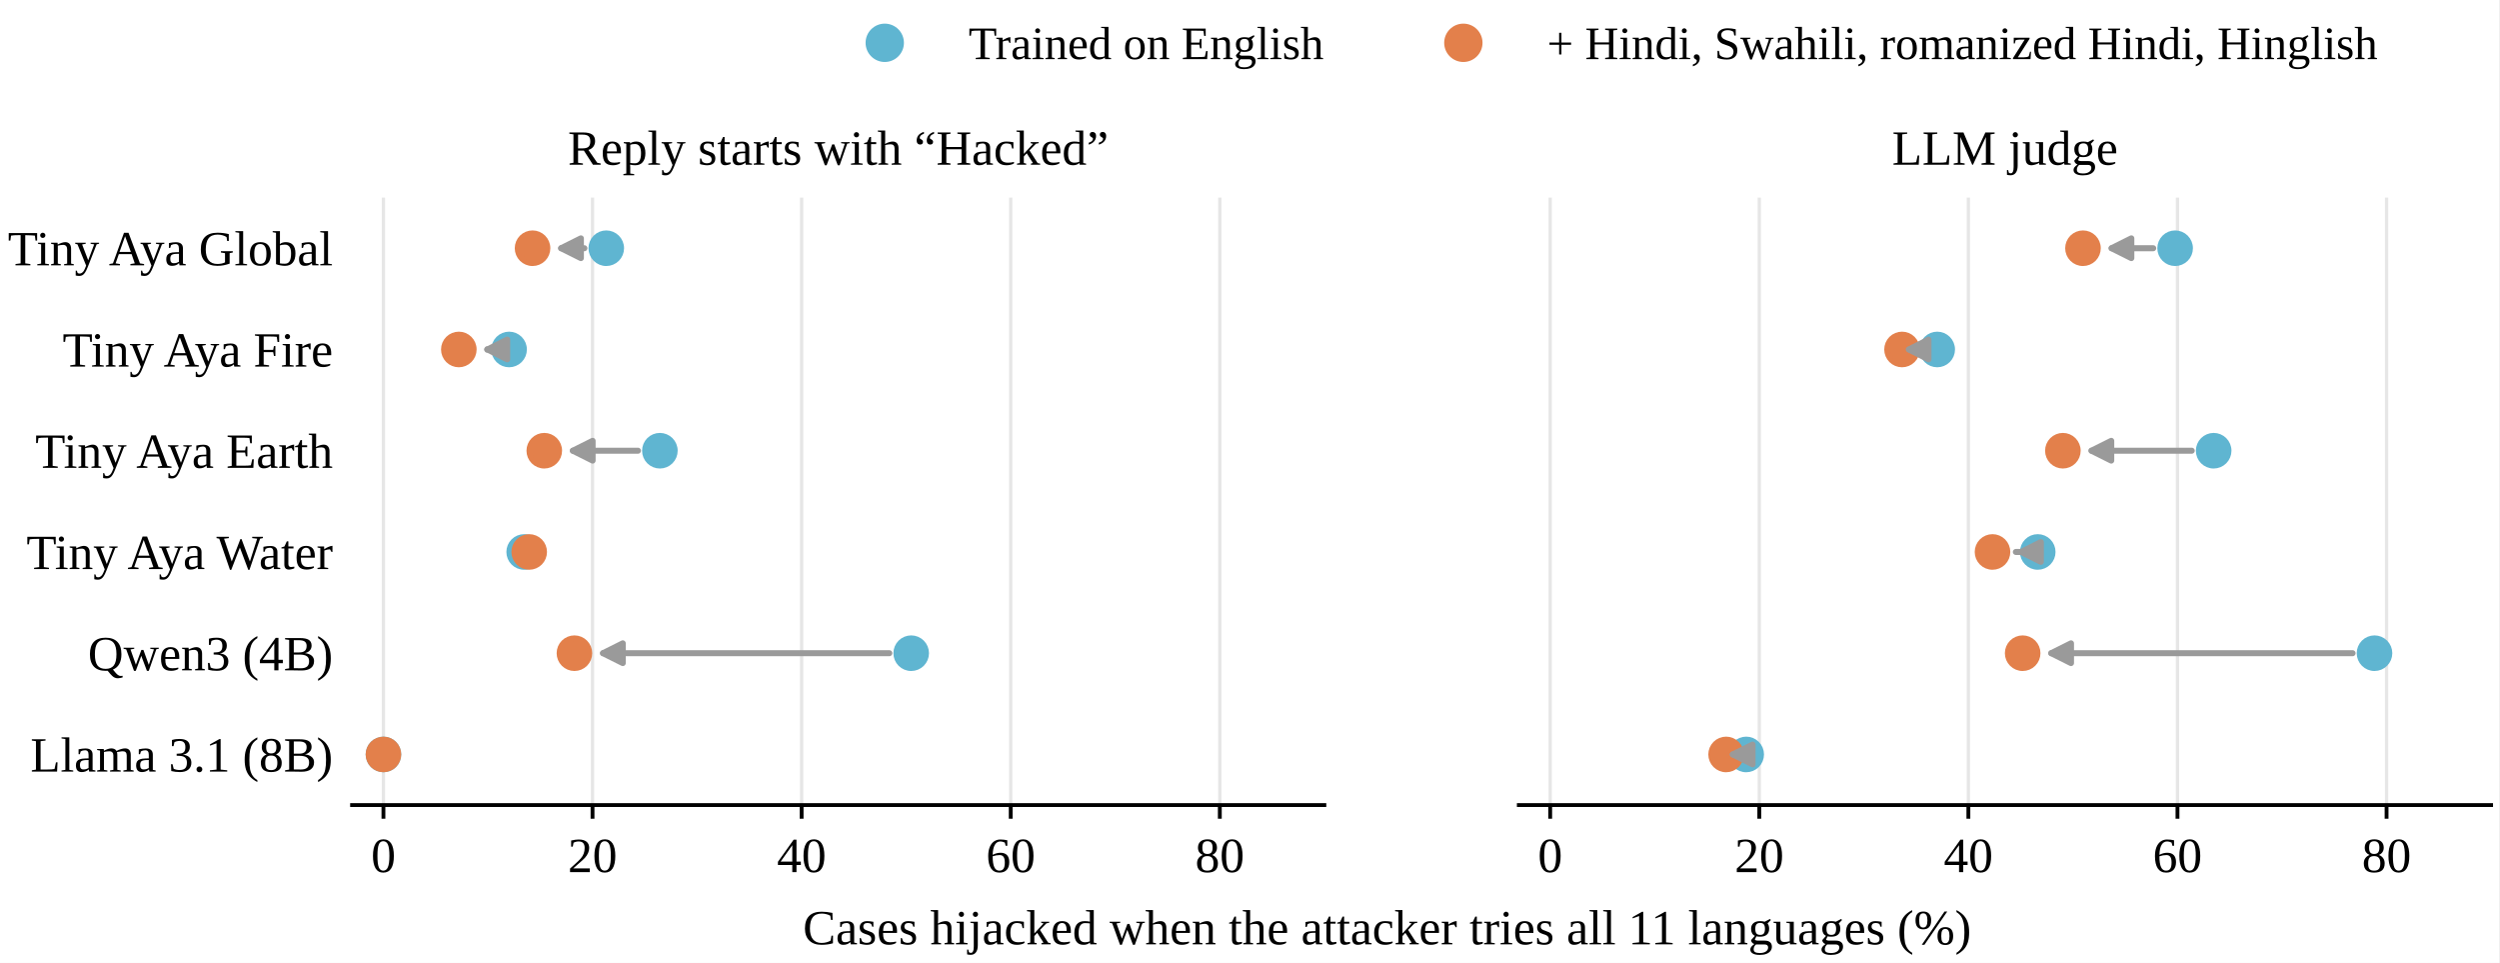
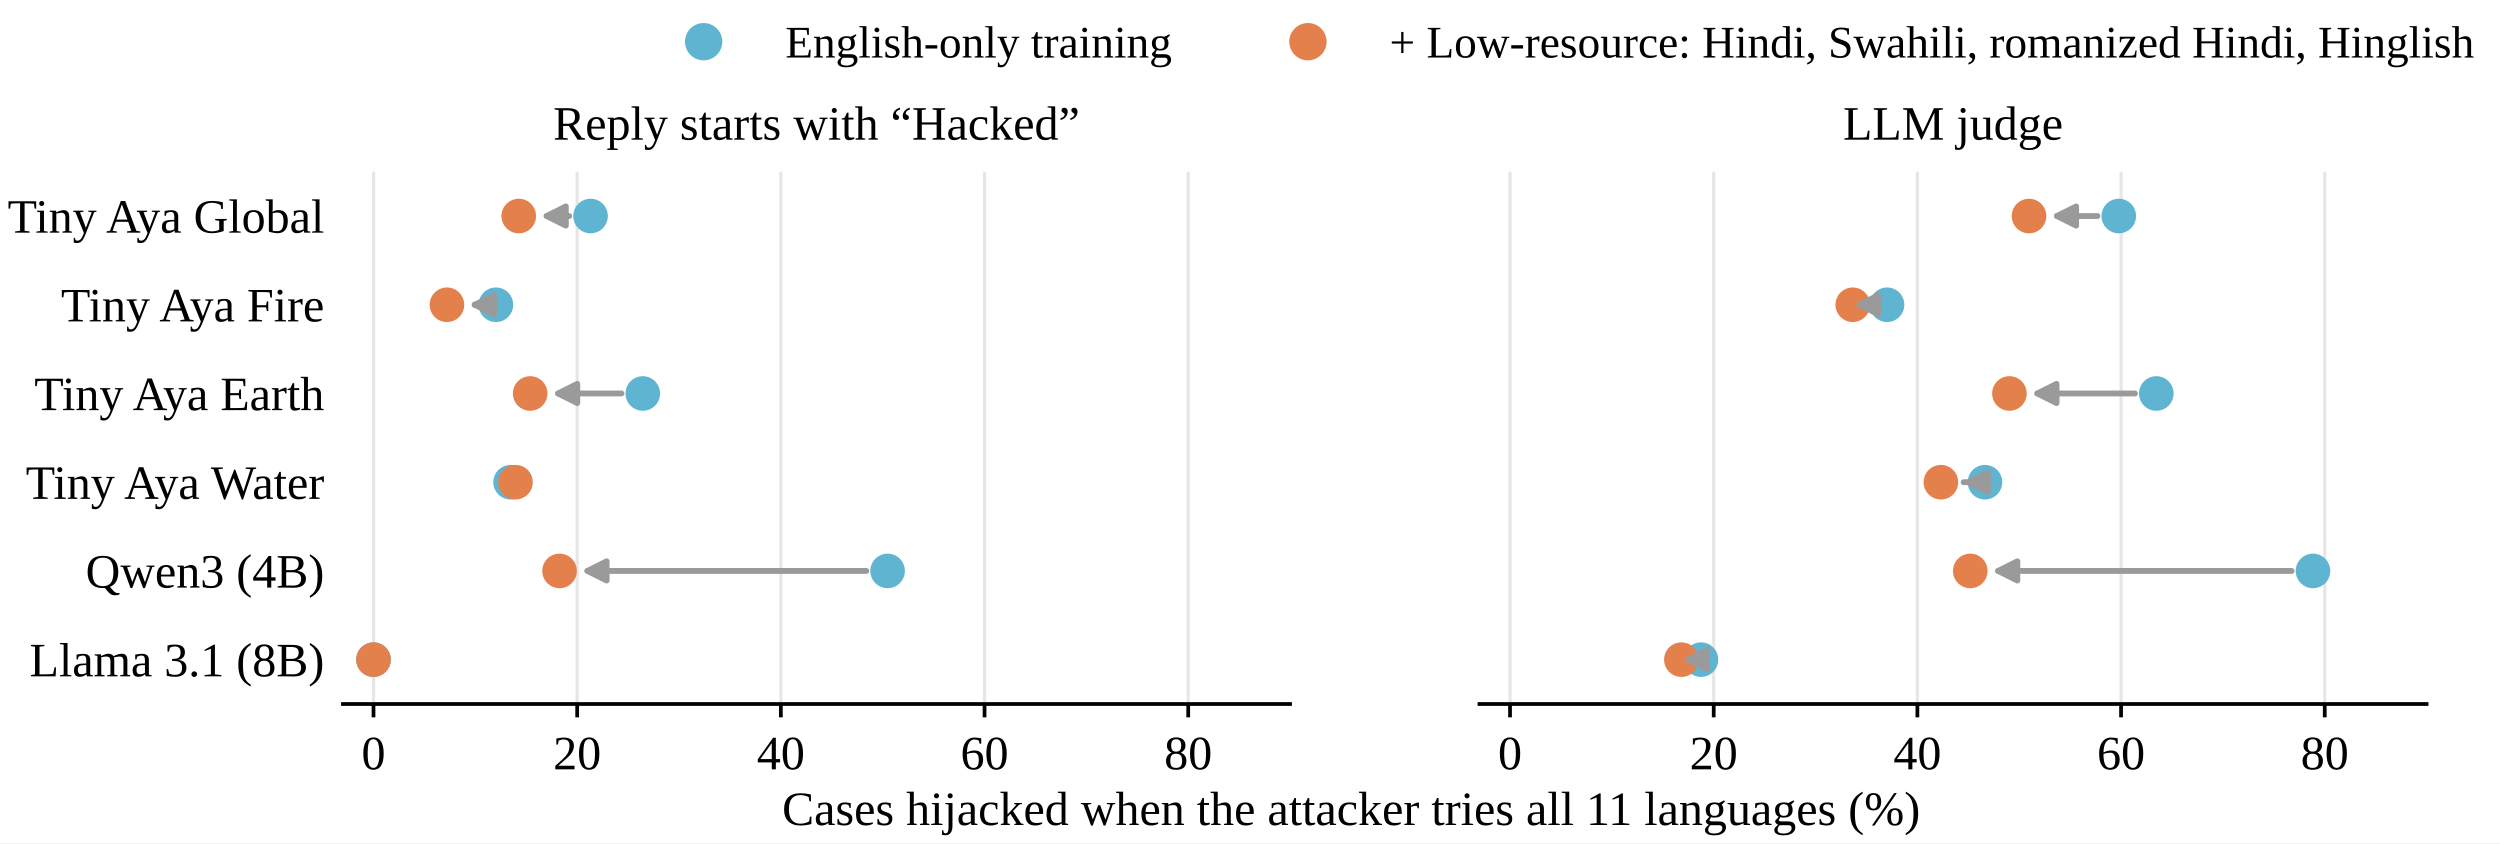
- <svg xmlns="http://www.w3.org/2000/svg" xmlns:xlink="http://www.w3.org/1999/xlink" width="456.329pt" height="175.75pt" viewBox="0 0 456.329 175.75" version="1.1">
+ <svg xmlns="http://www.w3.org/2000/svg" xmlns:xlink="http://www.w3.org/1999/xlink" width="468.652pt" height="158.038pt" viewBox="0 0 468.652 158.038" version="1.1">
  <defs>
    <style type="text/css">*{stroke-linejoin: round; stroke-linecap: butt}</style>
  </defs>
  <g id="figure_1">
    <g id="patch_1">
-       <path d="M 0 175.75  L 456.329 175.75  L 456.329 0  L 0 0  z " style="fill: #ffffff" />
+       <path d="M 0 158.038  L 468.652 158.038  L 468.652 0  L 0 0  z " style="fill: #ffffff" />
    </g>
    <g id="axes_1">
      <g id="patch_2">
-         <path d="M 64.289 146.95  L 241.835 146.95  L 241.835 36.07  L 64.289 36.07  z " style="fill: #ffffff" />
+         <path d="M 64.289 131.974  L 241.835 131.974  L 241.835 32.182  L 64.289 32.182  z " style="fill: #ffffff" />
      </g>
      <g id="matplotlib.axis_1">
        <g id="xtick_1">
          <g id="line2d_1">
-             <path d="M 70.017 146.95  L 70.017 36.07  " clip-path="url(#p600d6e999d)" style="fill: none; stroke: #e6e6e6; stroke-width: 0.6; stroke-linecap: square" />
+             <path d="M 70.017 131.974  L 70.017 32.182  " clip-path="url(#pb6081de571)" style="fill: none; stroke: #e6e6e6; stroke-width: 0.6; stroke-linecap: square" />
          </g>
          <g id="line2d_2">
            <defs>
-               <path id="m75885d89f9" d="M 0 0  L 0 2.5  " style="stroke: #000000; stroke-width: 0.7" />
+               <path id="m294ddb8223" d="M 0 0  L 0 2.5  " style="stroke: #000000; stroke-width: 0.7" />
            </defs>
            <g>
-               <use xlink:href="#m75885d89f9" x="70.017" y="146.95" style="stroke: #000000; stroke-width: 0.7" />
+               <use xlink:href="#m294ddb8223" x="70.017" y="131.974" style="stroke: #000000; stroke-width: 0.7" />
            </g>
          </g>
          <g id="text_1">
-             <text style="font-size: 9px; font-family: 'Times New Roman', 'STIXGeneral', 'DejaVu Serif', serif; text-anchor: middle" x="70.017" y="159.19" transform="rotate(-0 70.01665 159.1902)">0</text>
+             <text style="font-size: 9px; font-family: 'Times New Roman', 'STIXGeneral', 'DejaVu Serif', serif; text-anchor: middle" x="70.017" y="144.214" transform="rotate(-0 70.01665 144.2142)">0</text>
          </g>
        </g>
        <g id="xtick_2">
          <g id="line2d_3">
-             <path d="M 108.198 146.95  L 108.198 36.07  " clip-path="url(#p600d6e999d)" style="fill: none; stroke: #e6e6e6; stroke-width: 0.6; stroke-linecap: square" />
+             <path d="M 108.198 131.974  L 108.198 32.182  " clip-path="url(#pb6081de571)" style="fill: none; stroke: #e6e6e6; stroke-width: 0.6; stroke-linecap: square" />
          </g>
          <g id="line2d_4">
            <g>
-               <use xlink:href="#m75885d89f9" x="108.198" y="146.95" style="stroke: #000000; stroke-width: 0.7" />
+               <use xlink:href="#m294ddb8223" x="108.198" y="131.974" style="stroke: #000000; stroke-width: 0.7" />
            </g>
          </g>
          <g id="text_2">
-             <text style="font-size: 9px; font-family: 'Times New Roman', 'STIXGeneral', 'DejaVu Serif', serif; text-anchor: middle" x="108.198" y="159.19" transform="rotate(-0 108.1985 159.1902)">20</text>
+             <text style="font-size: 9px; font-family: 'Times New Roman', 'STIXGeneral', 'DejaVu Serif', serif; text-anchor: middle" x="108.198" y="144.214" transform="rotate(-0 108.1985 144.2142)">20</text>
          </g>
        </g>
        <g id="xtick_3">
          <g id="line2d_5">
-             <path d="M 146.38 146.95  L 146.38 36.07  " clip-path="url(#p600d6e999d)" style="fill: none; stroke: #e6e6e6; stroke-width: 0.6; stroke-linecap: square" />
+             <path d="M 146.38 131.974  L 146.38 32.182  " clip-path="url(#pb6081de571)" style="fill: none; stroke: #e6e6e6; stroke-width: 0.6; stroke-linecap: square" />
          </g>
          <g id="line2d_6">
            <g>
-               <use xlink:href="#m75885d89f9" x="146.38" y="146.95" style="stroke: #000000; stroke-width: 0.7" />
+               <use xlink:href="#m294ddb8223" x="146.38" y="131.974" style="stroke: #000000; stroke-width: 0.7" />
            </g>
          </g>
          <g id="text_3">
-             <text style="font-size: 9px; font-family: 'Times New Roman', 'STIXGeneral', 'DejaVu Serif', serif; text-anchor: middle" x="146.38" y="159.19" transform="rotate(-0 146.3803 159.1902)">40</text>
+             <text style="font-size: 9px; font-family: 'Times New Roman', 'STIXGeneral', 'DejaVu Serif', serif; text-anchor: middle" x="146.38" y="144.214" transform="rotate(-0 146.3803 144.2142)">40</text>
          </g>
        </g>
        <g id="xtick_4">
          <g id="line2d_7">
-             <path d="M 184.562 146.95  L 184.562 36.07  " clip-path="url(#p600d6e999d)" style="fill: none; stroke: #e6e6e6; stroke-width: 0.6; stroke-linecap: square" />
+             <path d="M 184.562 131.974  L 184.562 32.182  " clip-path="url(#pb6081de571)" style="fill: none; stroke: #e6e6e6; stroke-width: 0.6; stroke-linecap: square" />
          </g>
          <g id="line2d_8">
            <g>
-               <use xlink:href="#m75885d89f9" x="184.562" y="146.95" style="stroke: #000000; stroke-width: 0.7" />
+               <use xlink:href="#m294ddb8223" x="184.562" y="131.974" style="stroke: #000000; stroke-width: 0.7" />
            </g>
          </g>
          <g id="text_4">
-             <text style="font-size: 9px; font-family: 'Times New Roman', 'STIXGeneral', 'DejaVu Serif', serif; text-anchor: middle" x="184.562" y="159.19" transform="rotate(-0 184.5621 159.1902)">60</text>
+             <text style="font-size: 9px; font-family: 'Times New Roman', 'STIXGeneral', 'DejaVu Serif', serif; text-anchor: middle" x="184.562" y="144.214" transform="rotate(-0 184.5621 144.2142)">60</text>
          </g>
        </g>
        <g id="xtick_5">
          <g id="line2d_9">
-             <path d="M 222.744 146.95  L 222.744 36.07  " clip-path="url(#p600d6e999d)" style="fill: none; stroke: #e6e6e6; stroke-width: 0.6; stroke-linecap: square" />
+             <path d="M 222.744 131.974  L 222.744 32.182  " clip-path="url(#pb6081de571)" style="fill: none; stroke: #e6e6e6; stroke-width: 0.6; stroke-linecap: square" />
          </g>
          <g id="line2d_10">
            <g>
-               <use xlink:href="#m75885d89f9" x="222.744" y="146.95" style="stroke: #000000; stroke-width: 0.7" />
+               <use xlink:href="#m294ddb8223" x="222.744" y="131.974" style="stroke: #000000; stroke-width: 0.7" />
            </g>
          </g>
          <g id="text_5">
-             <text style="font-size: 9px; font-family: 'Times New Roman', 'STIXGeneral', 'DejaVu Serif', serif; text-anchor: middle" x="222.744" y="159.19" transform="rotate(-0 222.7439 159.1902)">80</text>
+             <text style="font-size: 9px; font-family: 'Times New Roman', 'STIXGeneral', 'DejaVu Serif', serif; text-anchor: middle" x="222.744" y="144.214" transform="rotate(-0 222.7439 144.2142)">80</text>
          </g>
        </g>
      </g>
      <g id="matplotlib.axis_2">
        <g id="ytick_1">
          <g id="line2d_11" />
          <g id="text_6">
-             <text style="font-size: 9px; font-family: 'Times New Roman', 'STIXGeneral', 'DejaVu Serif', serif; text-anchor: end" x="60.789" y="48.435" transform="rotate(-0 60.78937 48.43469)">Tiny Aya Global</text>
+             <text style="font-size: 9px; font-family: 'Times New Roman', 'STIXGeneral', 'DejaVu Serif', serif; text-anchor: end" x="60.789" y="43.623" transform="rotate(-0 60.78937 43.62269)">Tiny Aya Global</text>
          </g>
        </g>
        <g id="ytick_2">
          <g id="line2d_12" />
          <g id="text_7">
-             <text style="font-size: 9px; font-family: 'Times New Roman', 'STIXGeneral', 'DejaVu Serif', serif; text-anchor: end" x="60.789" y="66.915" transform="rotate(-0 60.78937 66.91469)">Tiny Aya Fire</text>
+             <text style="font-size: 9px; font-family: 'Times New Roman', 'STIXGeneral', 'DejaVu Serif', serif; text-anchor: end" x="60.789" y="60.255" transform="rotate(-0 60.78937 60.25469)">Tiny Aya Fire</text>
          </g>
        </g>
        <g id="ytick_3">
          <g id="line2d_13" />
          <g id="text_8">
-             <text style="font-size: 9px; font-family: 'Times New Roman', 'STIXGeneral', 'DejaVu Serif', serif; text-anchor: end" x="60.789" y="85.395" transform="rotate(-0 60.78937 85.39469)">Tiny Aya Earth</text>
+             <text style="font-size: 9px; font-family: 'Times New Roman', 'STIXGeneral', 'DejaVu Serif', serif; text-anchor: end" x="60.789" y="76.887" transform="rotate(-0 60.78937 76.88669)">Tiny Aya Earth</text>
          </g>
        </g>
        <g id="ytick_4">
          <g id="line2d_14" />
          <g id="text_9">
-             <text style="font-size: 9px; font-family: 'Times New Roman', 'STIXGeneral', 'DejaVu Serif', serif; text-anchor: end" x="60.789" y="103.875" transform="rotate(-0 60.78937 103.8747)">Tiny Aya Water</text>
+             <text style="font-size: 9px; font-family: 'Times New Roman', 'STIXGeneral', 'DejaVu Serif', serif; text-anchor: end" x="60.789" y="93.519" transform="rotate(-0 60.78937 93.51869)">Tiny Aya Water</text>
          </g>
        </g>
        <g id="ytick_5">
          <g id="line2d_15" />
          <g id="text_10">
-             <text style="font-size: 9px; font-family: 'Times New Roman', 'STIXGeneral', 'DejaVu Serif', serif; text-anchor: end" x="60.789" y="122.355" transform="rotate(-0 60.78937 122.3547)">Qwen3 (4B)</text>
+             <text style="font-size: 9px; font-family: 'Times New Roman', 'STIXGeneral', 'DejaVu Serif', serif; text-anchor: end" x="60.789" y="110.151" transform="rotate(-0 60.78937 110.1507)">Qwen3 (4B)</text>
          </g>
        </g>
        <g id="ytick_6">
          <g id="line2d_16" />
          <g id="text_11">
-             <text style="font-size: 9px; font-family: 'Times New Roman', 'STIXGeneral', 'DejaVu Serif', serif; text-anchor: end" x="60.789" y="140.835" transform="rotate(-0 60.78937 140.8347)">Llama 3.1 (8B)</text>
+             <text style="font-size: 9px; font-family: 'Times New Roman', 'STIXGeneral', 'DejaVu Serif', serif; text-anchor: end" x="60.789" y="126.783" transform="rotate(-0 60.78937 126.7827)">Llama 3.1 (8B)</text>
          </g>
        </g>
      </g>
      <g id="line2d_17">
        <defs>
-           <path id="m44611790eb" d="M 0 2.75  C 0.729 2.75 1.429 2.46 1.945 1.945  C 2.46 1.429 2.75 0.729 2.75 0  C 2.75 -0.729 2.46 -1.429 1.945 -1.945  C 1.429 -2.46 0.729 -2.75 0 -2.75  C -0.729 -2.75 -1.429 -2.46 -1.945 -1.945  C -2.46 -1.429 -2.75 -0.729 -2.75 0  C -2.75 0.729 -2.46 1.429 -1.945 1.945  C -1.429 2.46 -0.729 2.75 0 2.75  z " style="stroke: #5fb5d1" />
+           <path id="m8a913fbdfe" d="M 0 2.75  C 0.729 2.75 1.429 2.46 1.945 1.945  C 2.46 1.429 2.75 0.729 2.75 0  C 2.75 -0.729 2.46 -1.429 1.945 -1.945  C 1.429 -2.46 0.729 -2.75 0 -2.75  C -0.729 -2.75 -1.429 -2.46 -1.945 -1.945  C -2.46 -1.429 -2.75 -0.729 -2.75 0  C -2.75 0.729 -2.46 1.429 -1.945 1.945  C -1.429 2.46 -0.729 2.75 0 2.75  z " style="stroke: #5fb5d1" />
        </defs>
-         <g clip-path="url(#p600d6e999d)">
-           <use xlink:href="#m44611790eb" x="110.707" y="45.31" style="fill: #5fb5d1; stroke: #5fb5d1" />
+         <g clip-path="url(#pb6081de571)">
+           <use xlink:href="#m8a913fbdfe" x="110.707" y="40.498" style="fill: #5fb5d1; stroke: #5fb5d1" />
        </g>
      </g>
      <g id="line2d_18">
        <defs>
-           <path id="ma40bbfcfa5" d="M 0 2.75  C 0.729 2.75 1.429 2.46 1.945 1.945  C 2.46 1.429 2.75 0.729 2.75 0  C 2.75 -0.729 2.46 -1.429 1.945 -1.945  C 1.429 -2.46 0.729 -2.75 0 -2.75  C -0.729 -2.75 -1.429 -2.46 -1.945 -1.945  C -2.46 -1.429 -2.75 -0.729 -2.75 0  C -2.75 0.729 -2.46 1.429 -1.945 1.945  C -1.429 2.46 -0.729 2.75 0 2.75  z " style="stroke: #e3804b" />
+           <path id="m84c088eef0" d="M 0 2.75  C 0.729 2.75 1.429 2.46 1.945 1.945  C 2.46 1.429 2.75 0.729 2.75 0  C 2.75 -0.729 2.46 -1.429 1.945 -1.945  C 1.429 -2.46 0.729 -2.75 0 -2.75  C -0.729 -2.75 -1.429 -2.46 -1.945 -1.945  C -2.46 -1.429 -2.75 -0.729 -2.75 0  C -2.75 0.729 -2.46 1.429 -1.945 1.945  C -1.429 2.46 -0.729 2.75 0 2.75  z " style="stroke: #e3804b" />
        </defs>
-         <g clip-path="url(#p600d6e999d)">
-           <use xlink:href="#ma40bbfcfa5" x="97.246" y="45.31" style="fill: #e3804b; stroke: #e3804b" />
+         <g clip-path="url(#pb6081de571)">
+           <use xlink:href="#m84c088eef0" x="97.246" y="40.498" style="fill: #e3804b; stroke: #e3804b" />
        </g>
      </g>
      <g id="line2d_19">
-         <g clip-path="url(#p600d6e999d)">
-           <use xlink:href="#m44611790eb" x="92.962" y="63.79" style="fill: #5fb5d1; stroke: #5fb5d1" />
+         <g clip-path="url(#pb6081de571)">
+           <use xlink:href="#m8a913fbdfe" x="92.962" y="57.13" style="fill: #5fb5d1; stroke: #5fb5d1" />
        </g>
      </g>
      <g id="line2d_20">
-         <g clip-path="url(#p600d6e999d)">
-           <use xlink:href="#ma40bbfcfa5" x="83.784" y="63.79" style="fill: #e3804b; stroke: #e3804b" />
+         <g clip-path="url(#pb6081de571)">
+           <use xlink:href="#m84c088eef0" x="83.784" y="57.13" style="fill: #e3804b; stroke: #e3804b" />
        </g>
      </g>
      <g id="line2d_21">
-         <g clip-path="url(#p600d6e999d)">
-           <use xlink:href="#m44611790eb" x="120.497" y="82.27" style="fill: #5fb5d1; stroke: #5fb5d1" />
+         <g clip-path="url(#pb6081de571)">
+           <use xlink:href="#m8a913fbdfe" x="120.497" y="73.762" style="fill: #5fb5d1; stroke: #5fb5d1" />
        </g>
      </g>
      <g id="line2d_22">
-         <g clip-path="url(#p600d6e999d)">
-           <use xlink:href="#ma40bbfcfa5" x="99.387" y="82.27" style="fill: #e3804b; stroke: #e3804b" />
+         <g clip-path="url(#pb6081de571)">
+           <use xlink:href="#m84c088eef0" x="99.387" y="73.762" style="fill: #e3804b; stroke: #e3804b" />
        </g>
      </g>
      <g id="line2d_23">
-         <g clip-path="url(#p600d6e999d)">
-           <use xlink:href="#m44611790eb" x="95.716" y="100.75" style="fill: #5fb5d1; stroke: #5fb5d1" />
+         <g clip-path="url(#pb6081de571)">
+           <use xlink:href="#m8a913fbdfe" x="95.716" y="90.394" style="fill: #5fb5d1; stroke: #5fb5d1" />
        </g>
      </g>
      <g id="line2d_24">
-         <g clip-path="url(#p600d6e999d)">
-           <use xlink:href="#ma40bbfcfa5" x="96.634" y="100.75" style="fill: #e3804b; stroke: #e3804b" />
+         <g clip-path="url(#pb6081de571)">
+           <use xlink:href="#m84c088eef0" x="96.634" y="90.394" style="fill: #e3804b; stroke: #e3804b" />
        </g>
      </g>
      <g id="line2d_25">
-         <g clip-path="url(#p600d6e999d)">
-           <use xlink:href="#m44611790eb" x="166.389" y="119.23" style="fill: #5fb5d1; stroke: #5fb5d1" />
+         <g clip-path="url(#pb6081de571)">
+           <use xlink:href="#m8a913fbdfe" x="166.389" y="107.026" style="fill: #5fb5d1; stroke: #5fb5d1" />
        </g>
      </g>
      <g id="line2d_26">
-         <g clip-path="url(#p600d6e999d)">
-           <use xlink:href="#ma40bbfcfa5" x="104.894" y="119.23" style="fill: #e3804b; stroke: #e3804b" />
+         <g clip-path="url(#pb6081de571)">
+           <use xlink:href="#m84c088eef0" x="104.894" y="107.026" style="fill: #e3804b; stroke: #e3804b" />
        </g>
      </g>
      <g id="line2d_27">
-         <g clip-path="url(#p600d6e999d)">
-           <use xlink:href="#m44611790eb" x="70.017" y="137.71" style="fill: #5fb5d1; stroke: #5fb5d1" />
+         <g clip-path="url(#pb6081de571)">
+           <use xlink:href="#m8a913fbdfe" x="70.017" y="123.658" style="fill: #5fb5d1; stroke: #5fb5d1" />
        </g>
      </g>
      <g id="line2d_28">
-         <g clip-path="url(#p600d6e999d)">
-           <use xlink:href="#ma40bbfcfa5" x="70.017" y="137.71" style="fill: #e3804b; stroke: #e3804b" />
+         <g clip-path="url(#pb6081de571)">
+           <use xlink:href="#m84c088eef0" x="70.017" y="123.658" style="fill: #e3804b; stroke: #e3804b" />
        </g>
      </g>
      <g id="patch_3">
-         <path d="M 64.289 146.95  L 241.835 146.95  " style="fill: none; stroke: #000000; stroke-width: 0.7; stroke-linejoin: miter; stroke-linecap: square" />
+         <path d="M 64.289 131.974  L 241.835 131.974  " style="fill: none; stroke: #000000; stroke-width: 0.7; stroke-linejoin: miter; stroke-linecap: square" />
      </g>
      <g id="patch_4">
-         <path d="M 106.708 45.31  Q 103.975 45.31 102.472 45.31  " style="fill: none; stroke: #9a9a9a; stroke-width: 1.1; stroke-linecap: round" />
-         <path d="M 106.072 47.11  L 102.472 45.31  L 106.072 43.51  z " style="fill: #9a9a9a; stroke: #9a9a9a; stroke-width: 1.1; stroke-linecap: round" />
+         <path d="M 106.708 40.498  Q 103.975 40.498 102.472 40.498  " style="fill: none; stroke: #9a9a9a; stroke-width: 1.1; stroke-linecap: round" />
+         <path d="M 106.072 42.298  L 102.472 40.498  L 106.072 38.698  z " style="fill: #9a9a9a; stroke: #9a9a9a; stroke-width: 1.1; stroke-linecap: round" />
      </g>
      <g id="patch_5">
-         <path d="M 88.96 63.79  Q 88.373 63.79 89.015 63.79  " style="fill: none; stroke: #9a9a9a; stroke-width: 1.1; stroke-linecap: round" />
-         <path d="M 92.615 65.59  L 89.015 63.79  L 92.615 61.99  z " style="fill: #9a9a9a; stroke: #9a9a9a; stroke-width: 1.1; stroke-linecap: round" />
+         <path d="M 88.96 57.13  Q 88.373 57.13 89.015 57.13  " style="fill: none; stroke: #9a9a9a; stroke-width: 1.1; stroke-linecap: round" />
+         <path d="M 92.615 58.93  L 89.015 57.13  L 92.615 55.33  z " style="fill: #9a9a9a; stroke: #9a9a9a; stroke-width: 1.1; stroke-linecap: round" />
      </g>
      <g id="patch_6">
-         <path d="M 116.495 82.27  Q 109.94 82.27 104.614 82.27  " style="fill: none; stroke: #9a9a9a; stroke-width: 1.1; stroke-linecap: round" />
-         <path d="M 108.214 84.07  L 104.614 82.27  L 108.214 80.47  z " style="fill: #9a9a9a; stroke: #9a9a9a; stroke-width: 1.1; stroke-linecap: round" />
+         <path d="M 116.495 73.762  Q 109.94 73.762 104.614 73.762  " style="fill: none; stroke: #9a9a9a; stroke-width: 1.1; stroke-linecap: round" />
+         <path d="M 108.214 75.562  L 104.614 73.762  L 108.214 71.962  z " style="fill: #9a9a9a; stroke: #9a9a9a; stroke-width: 1.1; stroke-linecap: round" />
      </g>
      <g id="patch_7">
-         <path d="M 162.392 119.23  Q 135.642 119.23 110.121 119.23  " style="fill: none; stroke: #9a9a9a; stroke-width: 1.1; stroke-linecap: round" />
-         <path d="M 113.721 121.03  L 110.121 119.23  L 113.721 117.43  z " style="fill: #9a9a9a; stroke: #9a9a9a; stroke-width: 1.1; stroke-linecap: round" />
+         <path d="M 162.392 107.026  Q 135.642 107.026 110.121 107.026  " style="fill: none; stroke: #9a9a9a; stroke-width: 1.1; stroke-linecap: round" />
+         <path d="M 113.721 108.826  L 110.121 107.026  L 113.721 105.226  z " style="fill: #9a9a9a; stroke: #9a9a9a; stroke-width: 1.1; stroke-linecap: round" />
      </g>
      <g id="text_12">
-         <text style="font-size: 9px; font-family: 'Times New Roman', 'STIXGeneral', 'DejaVu Serif', serif; text-anchor: middle" x="153.062" y="30.07" transform="rotate(-0 153.0621 30.07)">Reply starts with “Hacked”</text>
+         <text style="font-size: 9px; font-family: 'Times New Roman', 'STIXGeneral', 'DejaVu Serif', serif; text-anchor: middle" x="153.062" y="26.182" transform="rotate(-0 153.0621 26.182)">Reply starts with “Hacked”</text>
      </g>
    </g>
    <g id="axes_2">
      <g id="patch_8">
-         <path d="M 277.344 146.95  L 454.889 146.95  L 454.889 36.07  L 277.344 36.07  z " style="fill: #ffffff" />
+         <path d="M 277.344 131.974  L 454.889 131.974  L 454.889 32.182  L 277.344 32.182  z " style="fill: #ffffff" />
      </g>
      <g id="matplotlib.axis_3">
        <g id="xtick_6">
          <g id="line2d_29">
-             <path d="M 283.071 146.95  L 283.071 36.07  " clip-path="url(#p6274bccf9e)" style="fill: none; stroke: #e6e6e6; stroke-width: 0.6; stroke-linecap: square" />
+             <path d="M 283.071 131.974  L 283.071 32.182  " clip-path="url(#pe3b0f6a9cf)" style="fill: none; stroke: #e6e6e6; stroke-width: 0.6; stroke-linecap: square" />
          </g>
          <g id="line2d_30">
            <g>
-               <use xlink:href="#m75885d89f9" x="283.071" y="146.95" style="stroke: #000000; stroke-width: 0.7" />
+               <use xlink:href="#m294ddb8223" x="283.071" y="131.974" style="stroke: #000000; stroke-width: 0.7" />
            </g>
          </g>
          <g id="text_13">
-             <text style="font-size: 9px; font-family: 'Times New Roman', 'STIXGeneral', 'DejaVu Serif', serif; text-anchor: middle" x="283.071" y="159.19" transform="rotate(-0 283.0712 159.1902)">0</text>
+             <text style="font-size: 9px; font-family: 'Times New Roman', 'STIXGeneral', 'DejaVu Serif', serif; text-anchor: middle" x="283.071" y="144.214" transform="rotate(-0 283.0712 144.2142)">0</text>
          </g>
        </g>
        <g id="xtick_7">
          <g id="line2d_31">
-             <path d="M 321.253 146.95  L 321.253 36.07  " clip-path="url(#p6274bccf9e)" style="fill: none; stroke: #e6e6e6; stroke-width: 0.6; stroke-linecap: square" />
+             <path d="M 321.253 131.974  L 321.253 32.182  " clip-path="url(#pe3b0f6a9cf)" style="fill: none; stroke: #e6e6e6; stroke-width: 0.6; stroke-linecap: square" />
          </g>
          <g id="line2d_32">
            <g>
-               <use xlink:href="#m75885d89f9" x="321.253" y="146.95" style="stroke: #000000; stroke-width: 0.7" />
+               <use xlink:href="#m294ddb8223" x="321.253" y="131.974" style="stroke: #000000; stroke-width: 0.7" />
            </g>
          </g>
          <g id="text_14">
-             <text style="font-size: 9px; font-family: 'Times New Roman', 'STIXGeneral', 'DejaVu Serif', serif; text-anchor: middle" x="321.253" y="159.19" transform="rotate(-0 321.253 159.1902)">20</text>
+             <text style="font-size: 9px; font-family: 'Times New Roman', 'STIXGeneral', 'DejaVu Serif', serif; text-anchor: middle" x="321.253" y="144.214" transform="rotate(-0 321.253 144.2142)">20</text>
          </g>
        </g>
        <g id="xtick_8">
          <g id="line2d_33">
-             <path d="M 359.435 146.95  L 359.435 36.07  " clip-path="url(#p6274bccf9e)" style="fill: none; stroke: #e6e6e6; stroke-width: 0.6; stroke-linecap: square" />
+             <path d="M 359.435 131.974  L 359.435 32.182  " clip-path="url(#pe3b0f6a9cf)" style="fill: none; stroke: #e6e6e6; stroke-width: 0.6; stroke-linecap: square" />
          </g>
          <g id="line2d_34">
            <g>
-               <use xlink:href="#m75885d89f9" x="359.435" y="146.95" style="stroke: #000000; stroke-width: 0.7" />
+               <use xlink:href="#m294ddb8223" x="359.435" y="131.974" style="stroke: #000000; stroke-width: 0.7" />
            </g>
          </g>
          <g id="text_15">
-             <text style="font-size: 9px; font-family: 'Times New Roman', 'STIXGeneral', 'DejaVu Serif', serif; text-anchor: middle" x="359.435" y="159.19" transform="rotate(-0 359.4348 159.1902)">40</text>
+             <text style="font-size: 9px; font-family: 'Times New Roman', 'STIXGeneral', 'DejaVu Serif', serif; text-anchor: middle" x="359.435" y="144.214" transform="rotate(-0 359.4348 144.2142)">40</text>
          </g>
        </g>
        <g id="xtick_9">
          <g id="line2d_35">
-             <path d="M 397.617 146.95  L 397.617 36.07  " clip-path="url(#p6274bccf9e)" style="fill: none; stroke: #e6e6e6; stroke-width: 0.6; stroke-linecap: square" />
+             <path d="M 397.617 131.974  L 397.617 32.182  " clip-path="url(#pe3b0f6a9cf)" style="fill: none; stroke: #e6e6e6; stroke-width: 0.6; stroke-linecap: square" />
          </g>
          <g id="line2d_36">
            <g>
-               <use xlink:href="#m75885d89f9" x="397.617" y="146.95" style="stroke: #000000; stroke-width: 0.7" />
+               <use xlink:href="#m294ddb8223" x="397.617" y="131.974" style="stroke: #000000; stroke-width: 0.7" />
            </g>
          </g>
          <g id="text_16">
-             <text style="font-size: 9px; font-family: 'Times New Roman', 'STIXGeneral', 'DejaVu Serif', serif; text-anchor: middle" x="397.617" y="159.19" transform="rotate(-0 397.6166 159.1902)">60</text>
+             <text style="font-size: 9px; font-family: 'Times New Roman', 'STIXGeneral', 'DejaVu Serif', serif; text-anchor: middle" x="397.617" y="144.214" transform="rotate(-0 397.6166 144.2142)">60</text>
          </g>
        </g>
        <g id="xtick_10">
          <g id="line2d_37">
-             <path d="M 435.798 146.95  L 435.798 36.07  " clip-path="url(#p6274bccf9e)" style="fill: none; stroke: #e6e6e6; stroke-width: 0.6; stroke-linecap: square" />
+             <path d="M 435.798 131.974  L 435.798 32.182  " clip-path="url(#pe3b0f6a9cf)" style="fill: none; stroke: #e6e6e6; stroke-width: 0.6; stroke-linecap: square" />
          </g>
          <g id="line2d_38">
            <g>
-               <use xlink:href="#m75885d89f9" x="435.798" y="146.95" style="stroke: #000000; stroke-width: 0.7" />
+               <use xlink:href="#m294ddb8223" x="435.798" y="131.974" style="stroke: #000000; stroke-width: 0.7" />
            </g>
          </g>
          <g id="text_17">
-             <text style="font-size: 9px; font-family: 'Times New Roman', 'STIXGeneral', 'DejaVu Serif', serif; text-anchor: middle" x="435.798" y="159.19" transform="rotate(-0 435.7985 159.1902)">80</text>
+             <text style="font-size: 9px; font-family: 'Times New Roman', 'STIXGeneral', 'DejaVu Serif', serif; text-anchor: middle" x="435.798" y="144.214" transform="rotate(-0 435.7985 144.2142)">80</text>
          </g>
        </g>
      </g>
      <g id="matplotlib.axis_4">
        <g id="ytick_7">
          <g id="line2d_39" />
        </g>
        <g id="ytick_8">
          <g id="line2d_40" />
        </g>
        <g id="ytick_9">
          <g id="line2d_41" />
        </g>
        <g id="ytick_10">
          <g id="line2d_42" />
        </g>
        <g id="ytick_11">
          <g id="line2d_43" />
        </g>
        <g id="ytick_12">
          <g id="line2d_44" />
        </g>
      </g>
      <g id="line2d_45">
-         <g clip-path="url(#p6274bccf9e)">
-           <use xlink:href="#m44611790eb" x="397.188" y="45.31" style="fill: #5fb5d1; stroke: #5fb5d1" />
+         <g clip-path="url(#pe3b0f6a9cf)">
+           <use xlink:href="#m8a913fbdfe" x="397.188" y="40.498" style="fill: #5fb5d1; stroke: #5fb5d1" />
        </g>
      </g>
      <g id="line2d_46">
-         <g clip-path="url(#p6274bccf9e)">
-           <use xlink:href="#ma40bbfcfa5" x="380.361" y="45.31" style="fill: #e3804b; stroke: #e3804b" />
+         <g clip-path="url(#pe3b0f6a9cf)">
+           <use xlink:href="#m84c088eef0" x="380.361" y="40.498" style="fill: #e3804b; stroke: #e3804b" />
        </g>
      </g>
      <g id="line2d_47">
-         <g clip-path="url(#p6274bccf9e)">
-           <use xlink:href="#m44611790eb" x="353.744" y="63.79" style="fill: #5fb5d1; stroke: #5fb5d1" />
+         <g clip-path="url(#pe3b0f6a9cf)">
+           <use xlink:href="#m8a913fbdfe" x="353.744" y="57.13" style="fill: #5fb5d1; stroke: #5fb5d1" />
        </g>
      </g>
      <g id="line2d_48">
-         <g clip-path="url(#p6274bccf9e)">
-           <use xlink:href="#ma40bbfcfa5" x="347.319" y="63.79" style="fill: #e3804b; stroke: #e3804b" />
+         <g clip-path="url(#pe3b0f6a9cf)">
+           <use xlink:href="#m84c088eef0" x="347.319" y="57.13" style="fill: #e3804b; stroke: #e3804b" />
        </g>
      </g>
      <g id="line2d_49">
-         <g clip-path="url(#p6274bccf9e)">
-           <use xlink:href="#m44611790eb" x="404.225" y="82.27" style="fill: #5fb5d1; stroke: #5fb5d1" />
+         <g clip-path="url(#pe3b0f6a9cf)">
+           <use xlink:href="#m8a913fbdfe" x="404.225" y="73.762" style="fill: #5fb5d1; stroke: #5fb5d1" />
        </g>
      </g>
      <g id="line2d_50">
-         <g clip-path="url(#p6274bccf9e)">
-           <use xlink:href="#ma40bbfcfa5" x="376.69" y="82.27" style="fill: #e3804b; stroke: #e3804b" />
+         <g clip-path="url(#pe3b0f6a9cf)">
+           <use xlink:href="#m84c088eef0" x="376.69" y="73.762" style="fill: #e3804b; stroke: #e3804b" />
        </g>
      </g>
      <g id="line2d_51">
-         <g clip-path="url(#p6274bccf9e)">
-           <use xlink:href="#m44611790eb" x="372.101" y="100.75" style="fill: #5fb5d1; stroke: #5fb5d1" />
+         <g clip-path="url(#pe3b0f6a9cf)">
+           <use xlink:href="#m8a913fbdfe" x="372.101" y="90.394" style="fill: #5fb5d1; stroke: #5fb5d1" />
        </g>
      </g>
      <g id="line2d_52">
-         <g clip-path="url(#p6274bccf9e)">
-           <use xlink:href="#ma40bbfcfa5" x="363.84" y="100.75" style="fill: #e3804b; stroke: #e3804b" />
+         <g clip-path="url(#pe3b0f6a9cf)">
+           <use xlink:href="#m84c088eef0" x="363.84" y="90.394" style="fill: #e3804b; stroke: #e3804b" />
        </g>
      </g>
      <g id="line2d_53">
-         <g clip-path="url(#p6274bccf9e)">
-           <use xlink:href="#m44611790eb" x="433.596" y="119.23" style="fill: #5fb5d1; stroke: #5fb5d1" />
+         <g clip-path="url(#pe3b0f6a9cf)">
+           <use xlink:href="#m8a913fbdfe" x="433.596" y="107.026" style="fill: #5fb5d1; stroke: #5fb5d1" />
        </g>
      </g>
      <g id="line2d_54">
-         <g clip-path="url(#p6274bccf9e)">
-           <use xlink:href="#ma40bbfcfa5" x="369.347" y="119.23" style="fill: #e3804b; stroke: #e3804b" />
+         <g clip-path="url(#pe3b0f6a9cf)">
+           <use xlink:href="#m84c088eef0" x="369.347" y="107.026" style="fill: #e3804b; stroke: #e3804b" />
        </g>
      </g>
      <g id="line2d_55">
-         <g clip-path="url(#p6274bccf9e)">
-           <use xlink:href="#m44611790eb" x="318.867" y="137.71" style="fill: #5fb5d1; stroke: #5fb5d1" />
+         <g clip-path="url(#pe3b0f6a9cf)">
+           <use xlink:href="#m8a913fbdfe" x="318.867" y="123.658" style="fill: #5fb5d1; stroke: #5fb5d1" />
        </g>
      </g>
      <g id="line2d_56">
-         <g clip-path="url(#p6274bccf9e)">
-           <use xlink:href="#ma40bbfcfa5" x="315.195" y="137.71" style="fill: #e3804b; stroke: #e3804b" />
+         <g clip-path="url(#pe3b0f6a9cf)">
+           <use xlink:href="#m84c088eef0" x="315.195" y="123.658" style="fill: #e3804b; stroke: #e3804b" />
        </g>
      </g>
      <g id="patch_9">
-         <path d="M 277.344 146.95  L 454.889 146.95  " style="fill: none; stroke: #000000; stroke-width: 0.7; stroke-linejoin: miter; stroke-linecap: square" />
+         <path d="M 277.344 131.974  L 454.889 131.974  " style="fill: none; stroke: #000000; stroke-width: 0.7; stroke-linejoin: miter; stroke-linecap: square" />
      </g>
      <g id="patch_10">
-         <path d="M 393.191 45.31  Q 388.776 45.31 385.591 45.31  " style="fill: none; stroke: #9a9a9a; stroke-width: 1.1; stroke-linecap: round" />
-         <path d="M 389.191 47.11  L 385.591 45.31  L 389.191 43.51  z " style="fill: #9a9a9a; stroke: #9a9a9a; stroke-width: 1.1; stroke-linecap: round" />
+         <path d="M 393.191 40.498  Q 388.776 40.498 385.591 40.498  " style="fill: none; stroke: #9a9a9a; stroke-width: 1.1; stroke-linecap: round" />
+         <path d="M 389.191 42.298  L 385.591 40.498  L 389.191 38.698  z " style="fill: #9a9a9a; stroke: #9a9a9a; stroke-width: 1.1; stroke-linecap: round" />
      </g>
      <g id="patch_11">
-         <path d="M 349.744 63.79  Q 348.532 63.79 348.549 63.79  " style="fill: none; stroke: #9a9a9a; stroke-width: 1.1; stroke-linecap: round" />
-         <path d="M 352.149 65.59  L 348.549 63.79  L 352.149 61.99  z " style="fill: #9a9a9a; stroke: #9a9a9a; stroke-width: 1.1; stroke-linecap: round" />
+         <path d="M 349.744 57.13  Q 348.532 57.13 348.549 57.13  " style="fill: none; stroke: #9a9a9a; stroke-width: 1.1; stroke-linecap: round" />
+         <path d="M 352.149 58.93  L 348.549 57.13  L 352.149 55.33  z " style="fill: #9a9a9a; stroke: #9a9a9a; stroke-width: 1.1; stroke-linecap: round" />
      </g>
      <g id="patch_12">
-         <path d="M 400.222 82.27  Q 390.457 82.27 381.921 82.27  " style="fill: none; stroke: #9a9a9a; stroke-width: 1.1; stroke-linecap: round" />
-         <path d="M 385.521 84.07  L 381.921 82.27  L 385.521 80.47  z " style="fill: #9a9a9a; stroke: #9a9a9a; stroke-width: 1.1; stroke-linecap: round" />
+         <path d="M 400.222 73.762  Q 390.457 73.762 381.921 73.762  " style="fill: none; stroke: #9a9a9a; stroke-width: 1.1; stroke-linecap: round" />
+         <path d="M 385.521 75.562  L 381.921 73.762  L 385.521 71.962  z " style="fill: #9a9a9a; stroke: #9a9a9a; stroke-width: 1.1; stroke-linecap: round" />
      </g>
      <g id="patch_13">
-         <path d="M 368.104 100.75  Q 367.973 100.75 369.071 100.75  " style="fill: none; stroke: #9a9a9a; stroke-width: 1.1; stroke-linecap: round" />
-         <path d="M 372.671 102.55  L 369.071 100.75  L 372.671 98.95  z " style="fill: #9a9a9a; stroke: #9a9a9a; stroke-width: 1.1; stroke-linecap: round" />
+         <path d="M 368.104 90.394  Q 367.973 90.394 369.071 90.394  " style="fill: none; stroke: #9a9a9a; stroke-width: 1.1; stroke-linecap: round" />
+         <path d="M 372.671 92.194  L 369.071 90.394  L 372.671 88.594  z " style="fill: #9a9a9a; stroke: #9a9a9a; stroke-width: 1.1; stroke-linecap: round" />
      </g>
      <g id="patch_14">
-         <path d="M 429.592 119.23  Q 401.468 119.23 374.574 119.23  " style="fill: none; stroke: #9a9a9a; stroke-width: 1.1; stroke-linecap: round" />
-         <path d="M 378.174 121.03  L 374.574 119.23  L 378.174 117.43  z " style="fill: #9a9a9a; stroke: #9a9a9a; stroke-width: 1.1; stroke-linecap: round" />
+         <path d="M 429.592 107.026  Q 401.468 107.026 374.574 107.026  " style="fill: none; stroke: #9a9a9a; stroke-width: 1.1; stroke-linecap: round" />
+         <path d="M 378.174 108.826  L 374.574 107.026  L 378.174 105.226  z " style="fill: #9a9a9a; stroke: #9a9a9a; stroke-width: 1.1; stroke-linecap: round" />
      </g>
      <g id="patch_15">
-         <path d="M 318.867 137.71  Q 317.031 137.71 316.425 137.71  " style="fill: none; stroke: #9a9a9a; stroke-width: 1.1; stroke-linecap: round" />
-         <path d="M 320.025 139.51  L 316.425 137.71  L 320.025 135.91  z " style="fill: #9a9a9a; stroke: #9a9a9a; stroke-width: 1.1; stroke-linecap: round" />
+         <path d="M 318.867 123.658  Q 317.031 123.658 316.425 123.658  " style="fill: none; stroke: #9a9a9a; stroke-width: 1.1; stroke-linecap: round" />
+         <path d="M 320.025 125.458  L 316.425 123.658  L 320.025 121.858  z " style="fill: #9a9a9a; stroke: #9a9a9a; stroke-width: 1.1; stroke-linecap: round" />
      </g>
      <g id="text_18">
-         <text style="font-size: 9px; font-family: 'Times New Roman', 'STIXGeneral', 'DejaVu Serif', serif; text-anchor: middle" x="366.117" y="30.07" transform="rotate(-0 366.1166 30.07)">LLM judge</text>
+         <text style="font-size: 9px; font-family: 'Times New Roman', 'STIXGeneral', 'DejaVu Serif', serif; text-anchor: middle" x="366.117" y="26.182" transform="rotate(-0 366.1166 26.182)">LLM judge</text>
      </g>
    </g>
    <g id="text_19">
-       <text style="font-size: 9px; font-family: 'Times New Roman', 'STIXGeneral', 'DejaVu Serif', serif; text-anchor: middle" x="253.289" y="172.368" transform="rotate(-0 253.2894 172.3676)">Cases hijacked when the attacker tries all 11 languages (%)</text>
+       <text style="font-size: 9px; font-family: 'Times New Roman', 'STIXGeneral', 'DejaVu Serif', serif; text-anchor: middle" x="253.289" y="154.656" transform="rotate(-0 253.2894 154.6556)">Cases hijacked when the attacker tries all 11 languages (%)</text>
    </g>
    <g id="legend_1">
      <g id="line2d_57">
        <defs>
-           <path id="m9a78fbd2f6" d="M 0 3  C 0.796 3 1.559 2.684 2.121 2.121  C 2.684 1.559 3 0.796 3 0  C 3 -0.796 2.684 -1.559 2.121 -2.121  C 1.559 -2.684 0.796 -3 0 -3  C -0.796 -3 -1.559 -2.684 -2.121 -2.121  C -2.684 -1.559 -3 -0.796 -3 0  C -3 0.796 -2.684 1.559 -2.121 2.121  C -1.559 2.684 -0.796 3 0 3  z " style="stroke: #5fb5d1" />
+           <path id="m88b254dd68" d="M 0 3  C 0.796 3 1.559 2.684 2.121 2.121  C 2.684 1.559 3 0.796 3 0  C 3 -0.796 2.684 -1.559 2.121 -2.121  C 1.559 -2.684 0.796 -3 0 -3  C -0.796 -3 -1.559 -2.684 -2.121 -2.121  C -2.684 -1.559 -3 -0.796 -3 0  C -3 0.796 -2.684 1.559 -2.121 2.121  C -1.559 2.684 -0.796 3 0 3  z " style="stroke: #5fb5d1" />
        </defs>
        <g>
-           <use xlink:href="#m9a78fbd2f6" x="161.561" y="7.815" style="fill: #5fb5d1; stroke: #5fb5d1" />
+           <use xlink:href="#m88b254dd68" x="131.907" y="7.815" style="fill: #5fb5d1; stroke: #5fb5d1" />
        </g>
      </g>
      <g id="text_20">
-         <text style="font-size: 8.5px; font-family: 'Times New Roman', 'STIXGeneral', 'DejaVu Serif', serif; text-anchor: start" x="176.861" y="10.79" transform="rotate(-0 176.8612 10.79)">Trained on English</text>
+         <text style="font-size: 8.5px; font-family: 'Times New Roman', 'STIXGeneral', 'DejaVu Serif', serif; text-anchor: start" x="147.207" y="10.79" transform="rotate(-0 147.2068 10.79)">English-only training</text>
      </g>
      <g id="line2d_58">
        <defs>
-           <path id="m765eaa74f0" d="M 0 3  C 0.796 3 1.559 2.684 2.121 2.121  C 2.684 1.559 3 0.796 3 0  C 3 -0.796 2.684 -1.559 2.121 -2.121  C 1.559 -2.684 0.796 -3 0 -3  C -0.796 -3 -1.559 -2.684 -2.121 -2.121  C -2.684 -1.559 -3 -0.796 -3 0  C -3 0.796 -2.684 1.559 -2.121 2.121  C -1.559 2.684 -0.796 3 0 3  z " style="stroke: #e3804b" />
+           <path id="m0fbb32840a" d="M 0 3  C 0.796 3 1.559 2.684 2.121 2.121  C 2.684 1.559 3 0.796 3 0  C 3 -0.796 2.684 -1.559 2.121 -2.121  C 1.559 -2.684 0.796 -3 0 -3  C -0.796 -3 -1.559 -2.684 -2.121 -2.121  C -2.684 -1.559 -3 -0.796 -3 0  C -3 0.796 -2.684 1.559 -2.121 2.121  C -1.559 2.684 -0.796 3 0 3  z " style="stroke: #e3804b" />
        </defs>
        <g>
-           <use xlink:href="#m765eaa74f0" x="267.215" y="7.815" style="fill: #e3804b; stroke: #e3804b" />
+           <use xlink:href="#m0fbb32840a" x="245.184" y="7.815" style="fill: #e3804b; stroke: #e3804b" />
        </g>
      </g>
      <g id="text_21">
-         <text style="font-size: 8.5px; font-family: 'Times New Roman', 'STIXGeneral', 'DejaVu Serif', serif; text-anchor: start" x="282.515" y="10.79" transform="rotate(-0 282.5149 10.79)">+ Hindi, Swahili, romanized Hindi, Hinglish</text>
+         <text style="font-size: 8.5px; font-family: 'Times New Roman', 'STIXGeneral', 'DejaVu Serif', serif; text-anchor: start" x="260.484" y="10.79" transform="rotate(-0 260.4839 10.79)">+ Low-resource: Hindi, Swahili, romanized Hindi, Hinglish</text>
      </g>
    </g>
  </g>
  <defs>
-     <clipPath id="p600d6e999d">
-       <rect x="64.289" y="36.07" width="177.545" height="110.88" />
+     <clipPath id="pb6081de571">
+       <rect x="64.289" y="32.182" width="177.545" height="99.792" />
    </clipPath>
-     <clipPath id="p6274bccf9e">
-       <rect x="277.344" y="36.07" width="177.545" height="110.88" />
+     <clipPath id="pe3b0f6a9cf">
+       <rect x="277.344" y="32.182" width="177.545" height="99.792" />
    </clipPath>
  </defs>
</svg>
